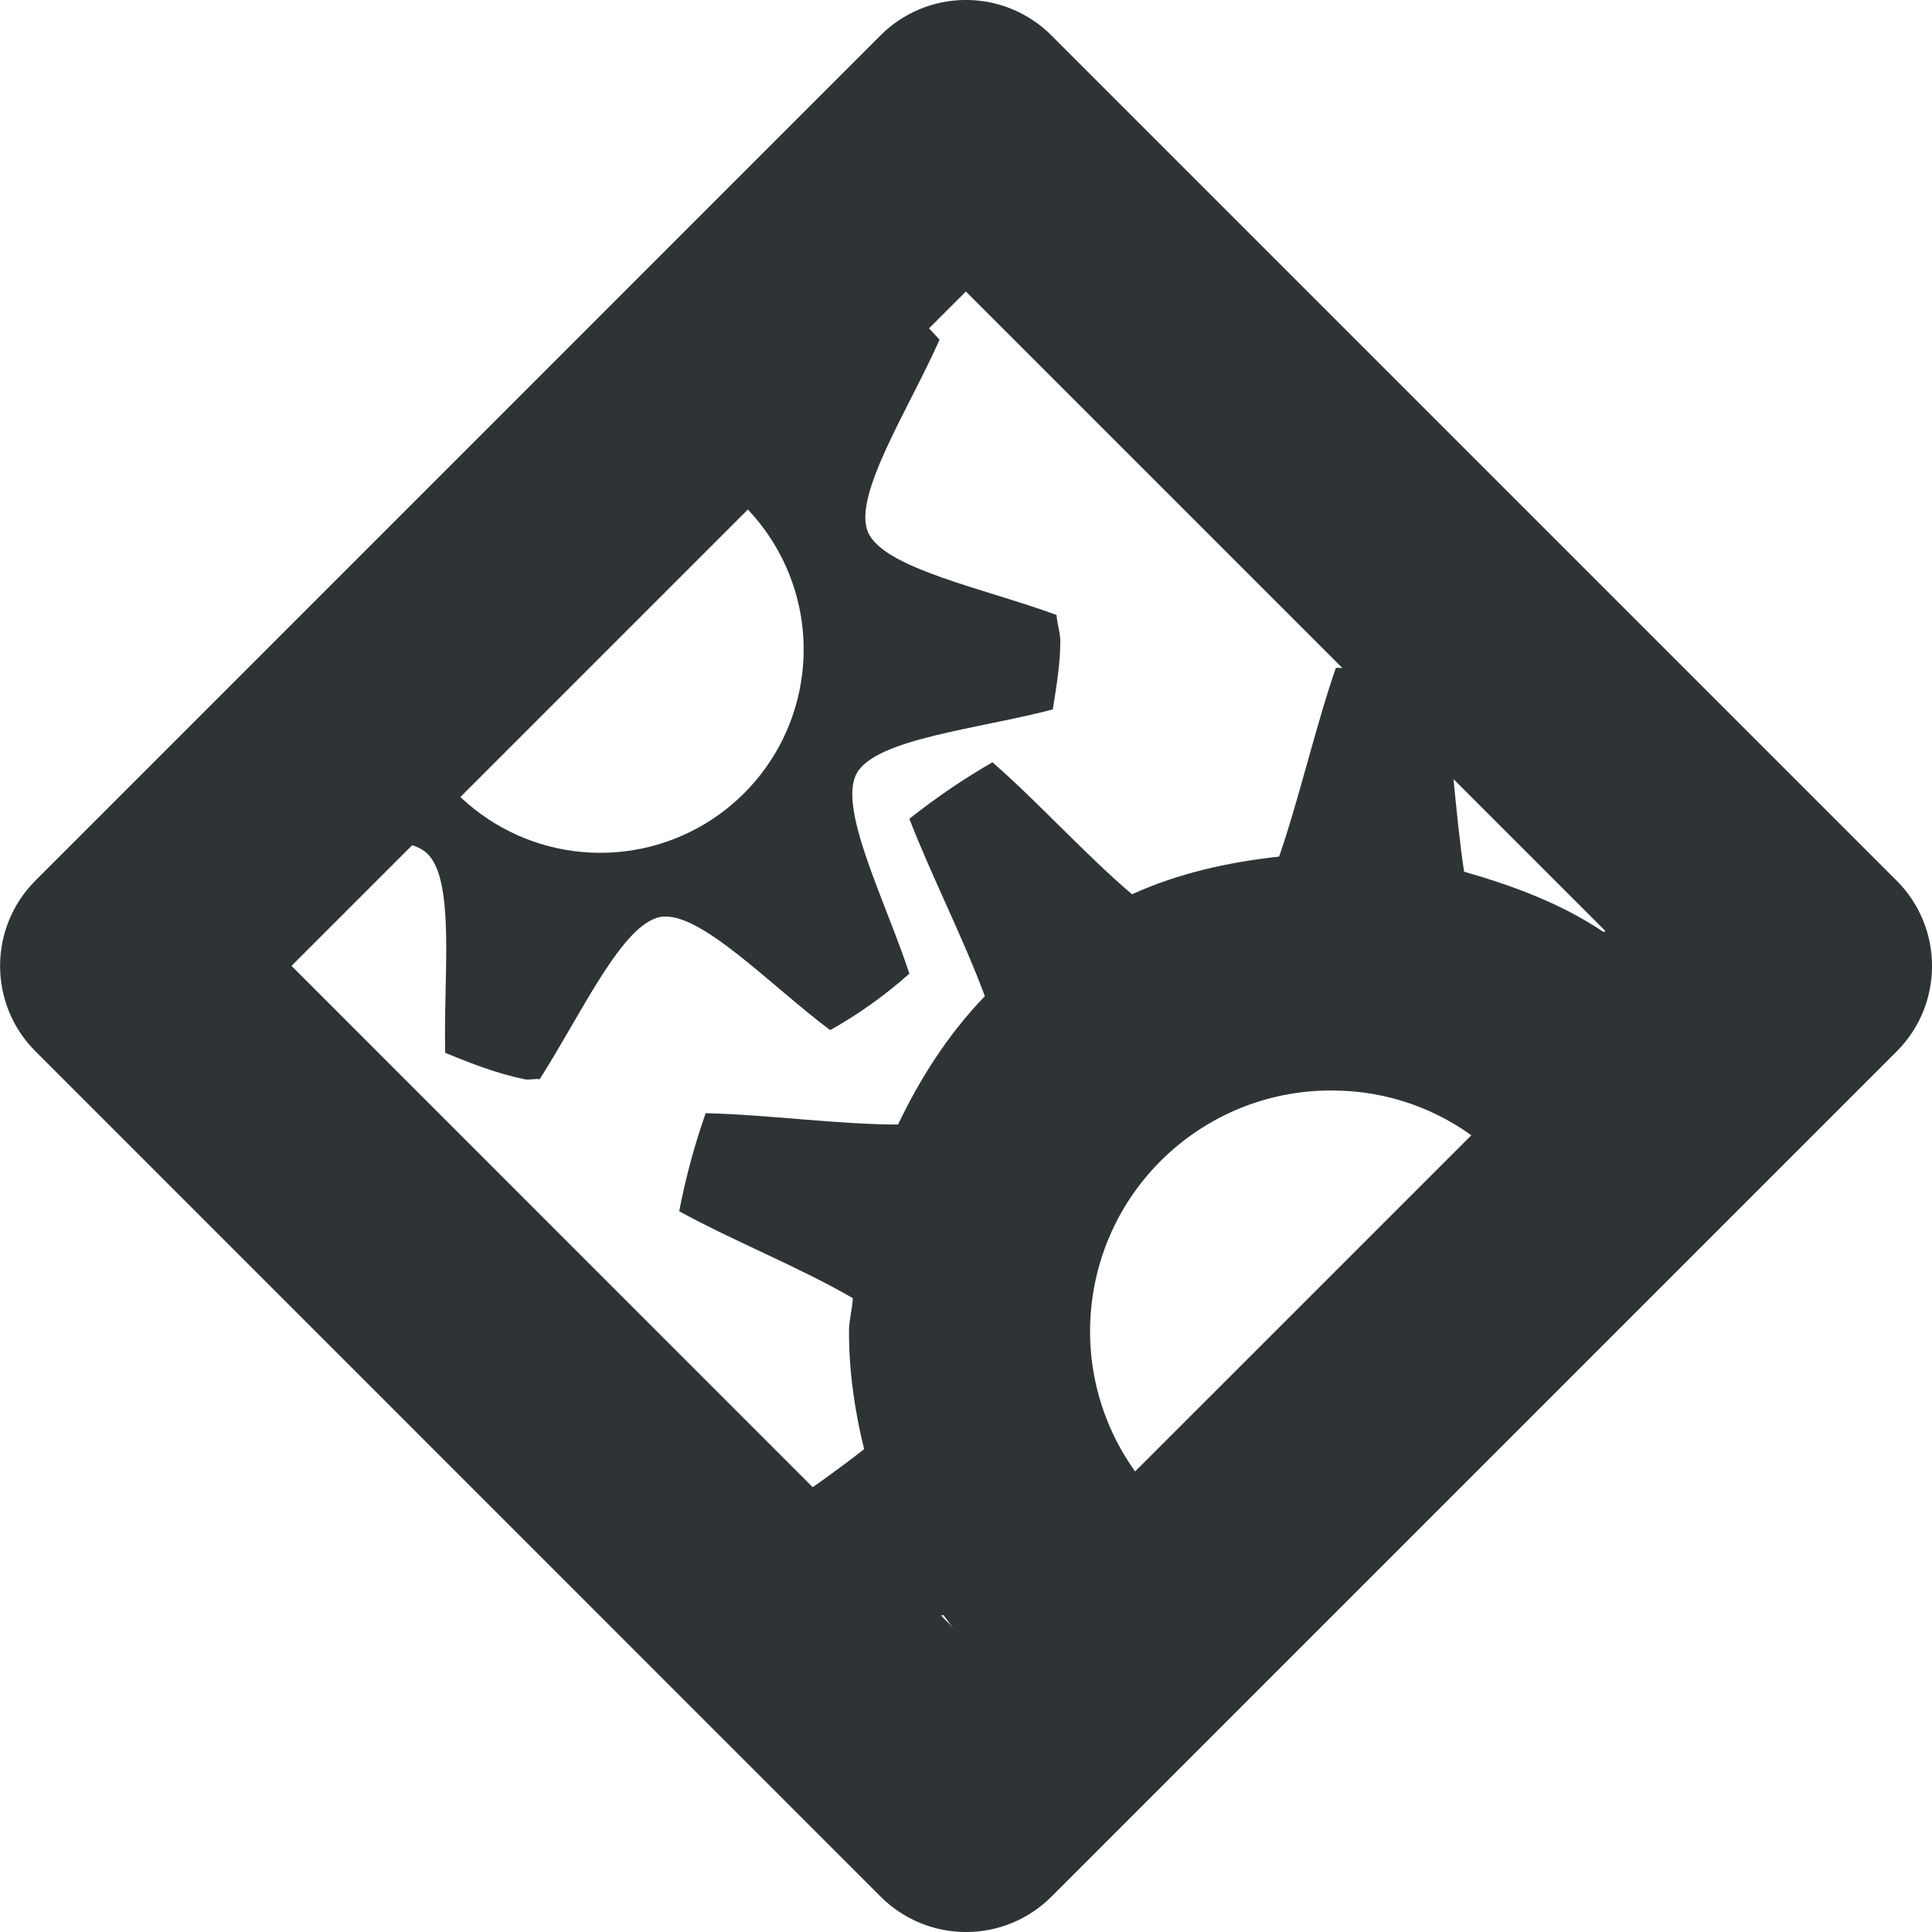
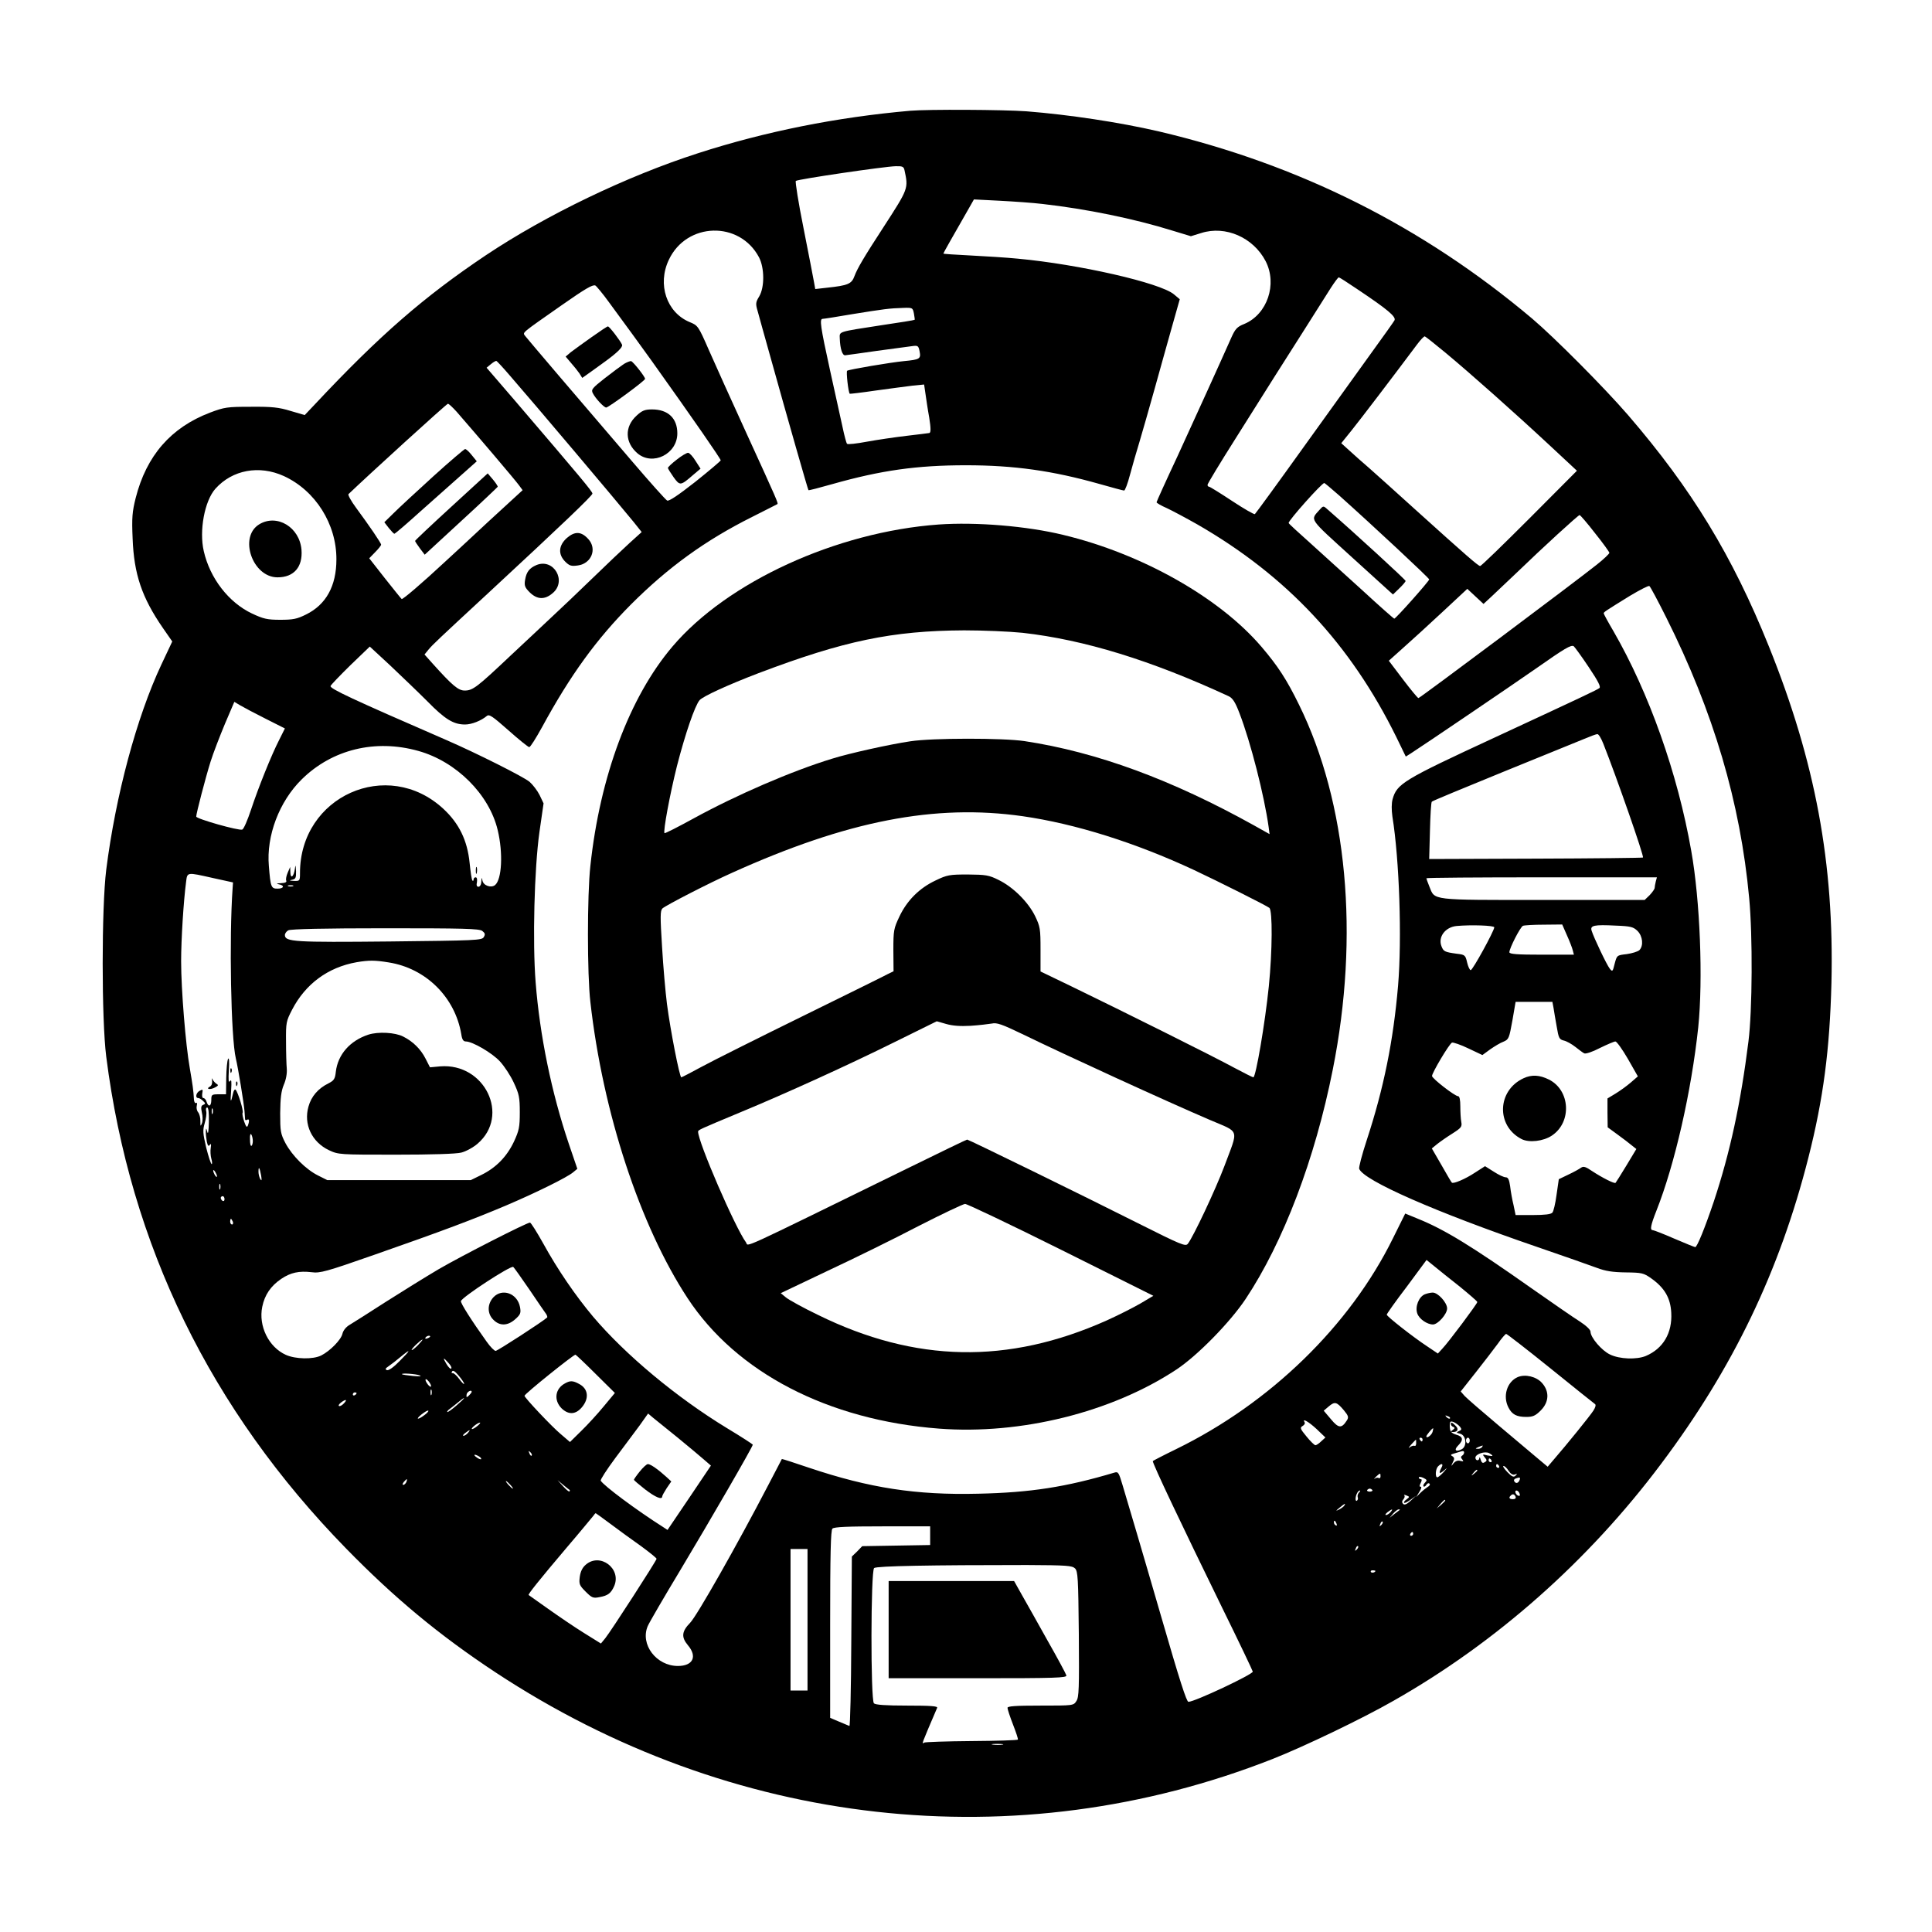
- <svg xmlns="http://www.w3.org/2000/svg" width="16" height="16">
-   <g color="#000" fill="#2e3436">
-     <path d="M7.188 2.281c-.094.056-.192.125-.29.19L5.566 3.803a1.684 1.684 0 11-2.17 2.17L2.332 7.037c.506-.069 1.017-.136 1.2.026.242.214.139 1.031.155 1.656.213.088.427.171.657.219.04.008.085-.007.125 0 .337-.525.683-1.288 1-1.344.322-.057.905.562 1.406.937a3.67 3.67 0 00.656-.468c-.195-.595-.594-1.369-.437-1.657.158-.29 1.019-.37 1.625-.531.028-.183.062-.371.062-.562 0-.075-.027-.146-.031-.22-.587-.217-1.435-.385-1.562-.687-.128-.302.34-1.021.593-1.593a3.722 3.722 0 00-.593-.532zm3.875 3.25c-.165.475-.305 1.086-.47 1.563-.43.047-.84.14-1.218.312-.38-.322-.787-.773-1.156-1.093a5.562 5.562 0 00-.688.468c.177.46.453 1.001.625 1.469-.298.309-.531.67-.719 1.063-.494 0-1.102-.084-1.593-.094a5.68 5.68 0 00-.219.812c.435.24 1.006.468 1.438.72-.006.093-.032.185-.032.28 0 .333.049.66.125.97-.382.304-.898.63-1.28.937.015.044.04.083.058.127l.613.613c.417-.1.868-.223 1.266-.303.248.343.532.626.875.875-.027.135-.068.283-.104.428.174-.063.34-.155.482-.297l1.432-1.432a1.994 1.994 0 01.533-3.918c.919 0 1.684.623 1.918 1.467l1.338-1.338c.06-.06.11-.124.156-.191-.035-.062-.06-.13-.1-.188.096-.152.205-.31.315-.47.017-.348-.1-.7-.37-.971l-.177-.176c-.28.192-.561.387-.83.555-.345-.233-.746-.383-1.156-.5-.077-.507-.107-1.132-.187-1.625a5.44 5.44 0 00-.875-.063zm-9.247.608c-.087.068-.173.138-.254.205l.014.035z" style="marker:none" overflow="visible" />
-     <path d="M8.707.293a1 1 0 00-1.415 0l-6.999 7a1 1 0 000 1.413l7 7.001a1 1 0 001.415 0l7-7a1 1 0 000-1.413zm-.708 2.121l5.587 5.587L8 13.586 2.414 7.999z" style="line-height:normal;font-variant-ligatures:normal;font-variant-position:normal;font-variant-caps:normal;font-variant-numeric:normal;font-variant-alternates:normal;font-feature-settings:normal;text-indent:0;text-align:start;text-decoration-line:none;text-decoration-style:solid;text-decoration-color:#000;text-transform:none;text-orientation:mixed;shape-padding:0;isolation:auto;mix-blend-mode:normal;marker:none" font-weight="400" font-family="sans-serif" overflow="visible" />
+ <svg xmlns="http://www.w3.org/2000/svg" version="1.0" width="1024pt" height="1024pt" viewBox="0 0 1024 1024" preserveAspectRatio="xMidYMid meet">
+   <g transform="translate(0,1024) scale(0.1,-0.1)" fill="#000000" stroke="none">
+     <path d="M4825 9653 c-389 -34 -769 -110 -1125 -225 -379 -122 -806 -328 -1125 -541 -328 -220 -562 -423 -906 -790 l-54 -57 -75 22 c-62 19 -98 23 -210 22 -126 0 -140 -2 -217 -31 -207 -79 -337 -228 -394 -453 -18 -72 -21 -104 -16 -215 7 -188 49 -312 160 -473 l50 -72 -58 -123 c-131 -279 -242 -693 -292 -1087 -25 -203 -25 -792 0 -990 127 -999 553 -1872 1272 -2608 256 -262 492 -458 790 -655 1251 -825 2762 -994 4120 -460 167 66 474 213 640 308 545 309 1034 742 1419 1256 381 507 628 1021 781 1624 79 311 113 571 122 925 15 634 -85 1172 -332 1785 -193 479 -409 834 -746 1225 -128 148 -391 412 -509 512 -582 490 -1236 817 -1980 992 -208 48 -472 88 -699 106 -124 9 -522 11 -616 3z m-31 -315 c21 -98 22 -96 -112 -303 -103 -158 -138 -218 -153 -258 -15 -42 -34 -50 -146 -62 l-62 -7 -7 39 c-4 21 -28 148 -55 283 -27 134 -45 248 -41 251 9 9 472 77 529 78 36 1 43 -2 47 -21z m731 -179 c231 -26 486 -78 688 -141 l99 -30 55 17 c129 41 276 -24 341 -149 63 -122 9 -282 -113 -333 -38 -15 -48 -26 -69 -73 -68 -153 -185 -410 -284 -626 -62 -132 -112 -243 -112 -246 0 -4 24 -18 54 -31 30 -14 103 -53 163 -87 474 -273 811 -634 1054 -1127 l50 -103 27 17 c64 41 539 363 662 449 154 108 186 127 201 119 5 -4 41 -53 79 -110 51 -76 66 -106 57 -112 -13 -10 -85 -44 -557 -263 -484 -224 -516 -244 -539 -326 -6 -22 -6 -56 -1 -92 37 -229 51 -646 30 -897 -25 -292 -76 -544 -166 -818 -25 -76 -43 -145 -40 -152 24 -62 403 -229 946 -415 140 -48 282 -98 314 -110 45 -17 82 -23 152 -24 86 -1 95 -3 135 -31 71 -50 103 -104 107 -183 6 -107 -43 -190 -135 -229 -49 -20 -139 -17 -190 8 -44 21 -103 90 -103 121 0 10 -23 32 -57 54 -32 20 -146 99 -253 174 -319 225 -465 314 -604 370 l-68 28 -65 -131 c-228 -463 -650 -874 -1150 -1118 -68 -33 -123 -62 -123 -63 0 -16 151 -334 369 -780 89 -181 161 -332 161 -336 0 -15 -308 -160 -341 -160 -10 0 -46 111 -144 450 -42 146 -101 346 -130 445 -29 99 -63 213 -75 253 -20 67 -23 73 -43 67 -258 -77 -446 -106 -722 -112 -329 -8 -576 30 -895 137 -79 27 -145 48 -146 47 0 -1 -34 -65 -74 -142 -164 -315 -376 -689 -412 -726 -45 -46 -48 -76 -12 -119 51 -60 27 -110 -53 -110 -114 0 -201 114 -160 211 8 19 86 153 174 299 153 255 383 652 383 663 0 2 -61 42 -136 87 -268 163 -539 389 -711 592 -93 111 -187 248 -263 386 -34 61 -66 112 -71 112 -17 0 -362 -176 -484 -247 -66 -39 -192 -117 -280 -173 -88 -57 -174 -111 -192 -122 -19 -11 -34 -30 -38 -47 -7 -32 -65 -91 -112 -115 -43 -22 -137 -20 -188 3 -91 41 -146 153 -125 255 13 63 45 110 101 148 49 33 94 43 161 35 44 -6 77 3 331 92 364 127 530 190 700 262 162 69 323 149 354 175 l23 19 -45 132 c-92 272 -154 575 -176 856 -17 214 -7 603 20 796 l22 153 -21 44 c-12 24 -36 55 -53 70 -32 27 -281 152 -442 222 -502 218 -617 272 -613 286 2 6 49 55 105 110 l103 99 107 -99 c58 -55 148 -141 198 -191 94 -96 139 -123 200 -123 35 0 85 20 115 45 13 11 30 -1 115 -76 55 -49 105 -89 110 -89 6 0 36 48 68 106 150 276 289 467 471 650 197 197 394 340 642 464 71 36 131 66 134 68 6 4 0 18 -162 372 -79 173 -170 374 -201 445 -56 128 -58 130 -102 148 -122 51 -172 200 -110 330 94 200 375 208 478 13 29 -56 30 -158 1 -207 -19 -31 -20 -39 -8 -79 7 -25 35 -128 64 -230 98 -352 202 -715 205 -718 2 -2 59 13 126 32 258 73 448 100 709 100 255 0 459 -29 707 -99 67 -19 126 -35 131 -35 5 0 19 37 31 83 12 45 35 125 51 177 15 52 52 178 80 280 28 102 70 250 92 329 l41 145 -31 26 c-73 61 -503 159 -827 189 -60 6 -174 13 -252 17 -79 4 -143 8 -143 10 0 3 43 79 137 243 l25 44 137 -7 c75 -4 177 -11 226 -17z m1668 -451 c163 -109 208 -147 198 -166 -5 -9 -57 -82 -115 -162 -58 -80 -220 -306 -361 -502 -141 -197 -260 -360 -264 -363 -5 -2 -59 29 -121 70 -62 41 -117 75 -121 75 -5 0 -9 5 -9 10 0 6 66 115 147 243 80 127 173 275 206 327 33 52 106 167 162 255 56 88 118 186 138 218 20 31 39 57 43 57 3 0 47 -28 97 -62z m-3966 -69 c78 -106 189 -258 228 -313 224 -314 365 -518 365 -526 0 -3 -61 -55 -135 -114 -93 -73 -140 -104 -149 -99 -8 4 -92 98 -186 208 -291 339 -554 648 -567 665 -13 19 -25 9 195 163 123 86 162 109 177 104 5 -2 38 -41 72 -88z m1617 -61 c3 -17 5 -32 4 -33 -2 -2 -82 -15 -178 -29 -233 -36 -220 -32 -219 -70 2 -56 14 -91 29 -89 8 1 83 11 165 23 83 11 166 22 186 25 34 5 37 3 43 -27 8 -40 1 -44 -83 -52 -72 -7 -290 -44 -301 -51 -6 -4 6 -115 14 -122 1 -1 63 6 137 17 74 10 162 22 196 26 l61 6 7 -48 c4 -27 12 -84 20 -127 9 -57 9 -79 1 -82 -6 -1 -60 -8 -121 -15 -60 -7 -155 -21 -210 -31 -54 -10 -102 -16 -106 -11 -3 4 -14 43 -23 87 -10 44 -40 181 -67 304 -51 232 -56 271 -39 271 6 0 77 11 158 25 167 27 197 31 268 33 50 2 52 1 58 -30z m2818 -208 c131 -109 363 -315 550 -489 l146 -136 -251 -252 c-139 -139 -256 -253 -262 -253 -11 1 -72 54 -350 305 -97 88 -204 184 -238 214 -34 29 -81 71 -105 93 l-43 39 54 67 c46 57 228 296 346 454 20 27 39 47 43 45 4 -1 53 -40 110 -87z m-4961 -119 c130 -149 563 -662 657 -777 l43 -54 -63 -57 c-35 -32 -124 -116 -198 -188 -74 -72 -169 -162 -210 -200 -41 -39 -142 -133 -223 -209 -179 -169 -201 -186 -244 -186 -34 0 -65 26 -171 144 l-42 47 22 27 c23 27 45 48 314 297 395 366 554 518 554 529 0 11 -62 85 -412 494 l-149 173 23 19 c13 11 26 18 29 17 3 -1 35 -35 70 -76z m-281 -193 c103 -118 313 -365 330 -389 l20 -27 -183 -168 c-100 -93 -204 -190 -232 -215 -116 -108 -220 -197 -226 -194 -3 2 -43 52 -89 110 l-83 106 32 33 c17 17 31 35 31 39 0 9 -63 101 -133 196 -26 35 -44 68 -40 72 100 96 520 479 527 479 5 0 25 -19 46 -42z m-916 -341 c168 -77 280 -255 279 -442 0 -141 -55 -240 -161 -292 -48 -24 -69 -28 -137 -28 -69 0 -89 5 -149 33 -123 58 -223 186 -256 331 -25 108 4 266 62 331 90 100 232 126 362 67z m5595 -104 c179 -160 476 -437 476 -444 0 -9 -176 -207 -185 -208 -3 0 -79 67 -170 151 -91 83 -216 196 -277 251 -62 55 -113 102 -113 105 0 15 176 212 189 212 2 0 38 -30 80 -67z m1355 -199 c42 -52 76 -100 76 -104 0 -5 -30 -34 -67 -63 -106 -85 -937 -707 -945 -707 -4 0 -41 45 -82 99 l-75 99 77 69 c42 37 136 123 208 190 l131 122 43 -40 43 -40 41 38 c22 21 81 77 131 124 146 141 329 308 337 309 4 0 41 -43 82 -96z m377 -446 c251 -501 393 -981 440 -1488 19 -201 17 -596 -4 -761 -41 -327 -97 -587 -184 -849 -47 -139 -88 -240 -98 -240 -3 0 -53 20 -111 45 -57 25 -109 45 -114 45 -16 0 -11 26 19 102 98 247 186 635 222 973 26 253 10 671 -37 935 -72 411 -224 838 -412 1164 -29 49 -52 92 -52 95 0 7 8 12 139 93 52 31 98 55 103 52 5 -3 45 -78 89 -166z m-7424 -537 l103 -52 -30 -60 c-42 -82 -111 -254 -150 -372 -18 -54 -38 -101 -46 -104 -18 -7 -244 57 -244 69 0 16 49 205 76 291 14 45 49 135 76 200 l50 117 32 -19 c17 -10 77 -42 133 -70z m7091 -133 c69 -174 217 -597 210 -603 -1 -2 -257 -5 -568 -6 l-565 -2 4 149 c2 82 6 152 10 155 3 4 173 74 376 157 204 83 397 162 430 175 33 14 65 26 71 26 7 1 21 -23 32 -51z m-6281 -38 c201 -56 376 -230 421 -420 29 -121 22 -261 -14 -291 -21 -17 -62 -3 -67 24 -4 19 -4 18 -6 -5 0 -16 -7 -28 -15 -28 -9 0 -12 8 -8 25 2 15 0 25 -7 25 -6 0 -11 -5 -11 -12 0 -6 -3 -9 -6 -5 -4 3 -10 46 -15 94 -12 119 -56 209 -139 286 -296 274 -760 67 -760 -340 0 -42 -1 -43 -32 -42 -24 1 -27 3 -10 6 19 4 22 10 21 46 -2 34 -3 36 -6 12 -6 -42 -23 -56 -24 -19 l-1 29 -13 -30 c-7 -16 -11 -35 -8 -42 4 -9 -6 -13 -28 -14 -24 -1 -27 -3 -11 -6 32 -6 27 -23 -7 -23 -34 0 -37 8 -46 120 -14 160 55 342 174 459 161 159 390 215 618 151z m-1087 -674 l105 -23 -2 -29 c-19 -264 -9 -796 17 -904 12 -50 43 -239 46 -280 1 -19 3 -39 3 -43 1 -5 6 -5 11 -2 11 7 13 -6 4 -30 -5 -13 -10 -8 -20 21 -7 21 -11 41 -8 46 6 9 -24 108 -37 122 -4 5 -11 -4 -14 -20 -12 -54 -15 -49 -10 16 3 48 2 61 -6 50 -8 -11 -9 5 -6 59 3 44 1 68 -4 59 -5 -9 -9 -54 -10 -102 l-1 -86 -39 0 c-37 0 -39 -2 -39 -30 0 -34 -15 -40 -25 -10 -3 11 -11 20 -17 20 -6 0 -8 11 -6 25 4 21 3 23 -13 14 -20 -10 -26 -39 -8 -39 6 0 17 -7 25 -15 14 -13 14 -16 1 -21 -11 -4 -13 -13 -7 -41 5 -19 5 -45 0 -57 -7 -18 -8 -16 -8 11 1 18 -5 39 -12 48 -7 8 -10 24 -7 35 3 11 1 18 -4 14 -5 -3 -10 5 -11 18 -3 53 -7 77 -22 166 -22 123 -46 418 -46 567 0 116 13 320 26 418 7 56 1 55 144 23z m7646 -18 c-3 -13 -6 -28 -6 -34 0 -6 -12 -23 -26 -38 l-27 -26 -539 0 c-602 0 -572 -3 -602 71 -9 22 -16 42 -16 44 0 3 275 5 611 5 l611 0 -6 -22z m-7223 -25 c-7 -2 -19 -2 -25 0 -7 3 -2 5 12 5 14 0 19 -2 13 -5z m6367 -218 c-1 -20 -115 -228 -125 -227 -5 0 -14 19 -19 41 -9 39 -12 41 -55 46 -65 9 -70 12 -81 40 -19 49 20 101 80 107 76 7 200 3 200 -7z m385 -42 c14 -31 28 -67 31 -80 l6 -23 -171 0 c-130 0 -171 3 -171 13 0 21 58 134 72 140 7 3 57 6 111 6 l97 1 25 -57z m374 23 c28 -28 33 -79 10 -102 -9 -8 -39 -17 -67 -21 -52 -6 -52 -6 -64 -51 -10 -42 -12 -44 -26 -26 -16 20 -85 165 -96 201 -9 28 12 33 129 27 79 -3 92 -7 114 -28z m-6123 0 c15 -12 17 -18 8 -33 -10 -17 -42 -18 -500 -23 -504 -5 -554 -2 -554 34 0 8 8 20 18 25 11 7 195 11 513 11 416 0 498 -2 515 -14z m-496 -167 c197 -31 352 -184 385 -381 4 -28 11 -38 24 -38 35 0 140 -61 181 -106 23 -25 56 -75 73 -112 28 -60 32 -77 32 -157 0 -80 -4 -97 -31 -156 -38 -80 -95 -138 -172 -176 l-57 -28 -380 0 -380 0 -48 24 c-65 32 -138 105 -174 172 -26 50 -28 63 -28 159 1 79 5 116 19 150 12 27 18 61 16 85 -2 22 -4 87 -4 145 -1 100 1 108 32 168 71 137 190 225 342 252 65 11 97 11 170 -1z m6174 -241 c3 -18 10 -63 17 -100 10 -59 13 -67 37 -73 15 -3 43 -19 62 -34 19 -15 40 -31 47 -34 7 -4 44 8 82 28 39 19 76 35 83 35 7 0 37 -42 66 -92 l53 -93 -38 -33 c-21 -18 -57 -44 -80 -58 l-43 -26 0 -76 1 -77 52 -38 c29 -21 63 -47 76 -58 l24 -19 -53 -88 c-29 -48 -55 -89 -57 -91 -5 -7 -71 27 -123 61 -35 24 -47 28 -60 19 -8 -6 -38 -23 -66 -36 l-52 -25 -12 -83 c-6 -45 -16 -88 -22 -94 -7 -9 -41 -13 -103 -13 l-92 0 -11 53 c-7 28 -15 73 -18 100 -5 35 -11 47 -23 47 -10 0 -38 13 -64 30 l-46 29 -53 -34 c-51 -34 -115 -61 -123 -53 -3 2 -27 44 -55 93 l-51 88 28 23 c15 12 52 38 81 56 47 30 52 36 47 62 -3 16 -5 53 -5 82 0 35 -4 54 -12 54 -17 0 -137 93 -138 107 0 17 92 172 106 177 6 2 46 -11 87 -31 l74 -35 41 30 c23 16 54 35 71 41 28 12 30 18 47 112 l17 99 97 0 98 0 6 -32z m-7127 -605 c-1 -48 -4 -68 -8 -53 -6 22 -7 23 -8 4 -1 -12 2 -36 5 -54 5 -23 9 -28 16 -18 7 9 8 4 5 -16 -3 -16 -1 -42 3 -57 5 -16 5 -29 2 -29 -4 0 -17 39 -29 87 -18 77 -19 92 -8 130 7 24 11 52 8 63 -3 11 -1 20 5 20 7 0 10 -29 9 -77z m20 45 c-3 -7 -5 -2 -5 12 0 14 2 19 5 13 2 -7 2 -19 0 -25z m213 -145 c0 -12 -3 -24 -7 -26 -5 -3 -8 12 -8 34 -1 22 2 33 7 26 4 -6 8 -22 8 -34z m44 -183 c4 -25 3 -31 -4 -20 -5 8 -10 26 -10 39 0 32 6 24 14 -19z m-234 -5 c0 -5 -5 -3 -10 5 -5 8 -10 20 -10 25 0 6 5 3 10 -5 5 -8 10 -19 10 -25z m17 -67 c-3 -7 -5 -2 -5 12 0 14 2 19 5 13 2 -7 2 -19 0 -25z m23 -54 c0 -8 -4 -12 -10 -9 -5 3 -10 10 -10 16 0 5 5 9 10 9 6 0 10 -7 10 -16z m44 -119 c3 -8 1 -15 -4 -15 -6 0 -10 7 -10 15 0 8 2 15 4 15 2 0 6 -7 10 -15z m6504 -345 c50 -41 92 -77 92 -81 0 -9 -154 -215 -186 -248 l-23 -25 -58 39 c-73 48 -213 158 -213 167 0 4 47 71 106 148 l105 142 42 -34 c23 -19 84 -68 135 -108z m-4932 -15 c43 -64 83 -122 89 -130 5 -8 7 -16 5 -18 -24 -22 -263 -177 -273 -177 -7 0 -28 21 -47 48 -81 113 -140 206 -137 216 7 22 263 189 277 181 4 -2 42 -56 86 -120z m5411 -417 c125 -101 231 -186 237 -190 6 -4 2 -18 -9 -35 -18 -28 -142 -181 -208 -257 l-34 -40 -49 41 c-27 23 -121 102 -209 176 -88 74 -170 145 -182 158 l-21 24 79 100 c43 55 96 123 117 152 20 29 41 53 45 53 4 0 110 -82 234 -182z m-5937 168 c0 -2 -7 -7 -16 -10 -8 -3 -12 -2 -9 4 6 10 25 14 25 6z m-65 -46 c-16 -16 -31 -28 -33 -25 -4 4 48 54 57 55 3 0 -8 -13 -24 -30z m-97 -84 c-32 -33 -58 -51 -67 -48 -11 4 -9 9 9 21 13 9 42 31 63 49 57 47 56 39 -5 -22z m1039 -68 l102 -101 -59 -71 c-32 -39 -86 -98 -119 -130 l-60 -59 -49 42 c-47 39 -192 193 -192 203 0 10 258 217 270 218 2 0 51 -46 107 -102z m-779 57 c12 -13 18 -26 13 -29 -4 -3 -15 8 -25 25 -21 35 -17 37 12 4z m82 -109 c0 -6 -12 6 -26 25 -14 19 -30 33 -35 31 -6 -1 -7 3 -3 9 5 8 16 1 35 -22 16 -19 29 -38 29 -43z m-235 44 c12 -5 -1 -6 -35 -3 -30 3 -57 7 -59 9 -9 8 75 2 94 -6z m53 -40 c7 -11 9 -20 4 -20 -4 0 -13 9 -20 20 -7 11 -9 20 -4 20 4 0 13 -9 20 -20z m9 -62 c-3 -7 -5 -2 -5 12 0 14 2 19 5 13 2 -7 2 -19 0 -25z m213 15 c0 -3 -6 -11 -14 -19 -13 -12 -15 -12 -13 4 1 15 27 29 27 15z m-610 -7 c0 -3 -4 -8 -10 -11 -5 -3 -10 -1 -10 4 0 6 5 11 10 11 6 0 10 -2 10 -4z m530 -65 c-25 -22 -47 -37 -49 -35 -3 2 4 11 15 18 10 8 30 23 44 35 45 37 36 21 -10 -18z m-597 11 c-10 -11 -22 -17 -26 -14 -5 2 0 10 10 18 26 20 36 17 16 -4z m5300 -37 c24 -29 26 -37 16 -53 -28 -44 -44 -43 -84 5 l-39 46 27 23 c32 27 42 24 80 -21z m-4873 -25 c-37 -28 -50 -24 -15 4 17 13 32 22 35 19 3 -2 -6 -13 -20 -23z m1341 -119 c57 -47 120 -99 140 -117 l37 -32 -115 -171 -115 -170 -26 17 c-137 87 -312 217 -328 244 -3 5 32 59 78 121 47 62 104 140 129 173 l44 62 26 -22 c14 -11 73 -59 130 -105z m4094 101 c-3 -3 -11 0 -18 7 -9 10 -8 11 6 5 10 -3 15 -9 12 -12z m-707 -56 l47 -45 -22 -20 c-12 -12 -26 -21 -31 -21 -5 0 -27 21 -47 46 -34 41 -36 47 -21 56 9 5 14 13 11 19 -16 25 21 4 63 -35z m761 11 c9 -12 8 -16 -6 -22 -16 -7 -15 -9 6 -14 32 -8 38 -66 9 -82 -31 -17 -44 -5 -20 19 30 30 27 48 -10 58 -23 7 -32 16 -33 34 -2 14 -1 28 2 33 5 9 35 -6 52 -26z m-5210 4 c-13 -11 -26 -17 -28 -15 -5 5 30 33 43 34 4 0 -2 -9 -15 -19z m5064 -30 c-5 -18 -33 -38 -33 -24 0 6 30 43 36 43 1 0 0 -9 -3 -19z m-5113 -6 c-7 -8 -17 -15 -23 -15 -6 0 -2 7 9 15 25 19 30 19 14 0z m5060 -35 c0 -5 -2 -10 -4 -10 -3 0 -8 5 -11 10 -3 6 -1 10 4 10 6 0 11 -4 11 -10z m250 -5 c0 -8 -4 -15 -10 -15 -5 0 -10 7 -10 15 0 8 5 15 10 15 6 0 10 -7 10 -15z m-284 -14 c0 -11 -4 -17 -9 -14 -4 2 -16 -1 -25 -8 -9 -8 -6 -1 7 14 14 15 25 27 26 27 0 0 1 -9 1 -19z m349 -21 c-3 -5 -14 -10 -23 -9 -14 0 -13 2 3 9 27 11 27 11 20 0z m-5037 -45 c-3 -3 -9 2 -12 12 -6 14 -5 15 5 6 7 -7 10 -15 7 -18z m4942 16 c0 -6 -5 -13 -10 -16 -8 -5 -8 -11 0 -20 9 -11 7 -12 -10 -8 -13 4 -26 -1 -36 -13 -14 -18 -14 -17 -4 5 10 18 9 25 -1 32 -11 6 -11 9 1 13 8 2 22 7 30 9 24 8 30 8 30 -2z m150 -17 c0 -2 -12 -1 -27 2 -26 7 -27 6 -14 -10 13 -15 13 -19 0 -26 -10 -7 -16 -3 -21 13 -3 12 -6 16 -7 10 -1 -18 -21 -16 -21 1 0 19 50 36 73 24 9 -5 17 -11 17 -14z m-5370 -4 c8 -5 12 -11 10 -14 -3 -2 -14 2 -24 10 -22 15 -10 19 14 4z m5365 -20 c3 -5 1 -10 -4 -10 -6 0 -11 5 -11 10 0 6 2 10 4 10 3 0 8 -4 11 -10z m-265 -39 c-16 -31 -12 -36 13 -15 20 17 20 16 -2 -9 -14 -15 -28 -27 -33 -27 -12 0 -10 44 4 58 19 19 30 14 18 -7z m305 9 c3 -5 1 -10 -4 -10 -6 0 -11 5 -11 10 0 6 2 10 4 10 3 0 8 -4 11 -10z m51 -26 c11 -16 23 -23 33 -19 13 5 14 4 4 -6 -10 -10 -19 -7 -44 19 -17 18 -26 32 -20 32 6 0 18 -11 27 -26z m-166 2 c0 -2 -8 -10 -17 -17 -16 -13 -17 -12 -4 4 13 16 21 21 21 13z m-513 -31 c0 -8 -4 -12 -9 -9 -5 3 -15 2 -21 -3 -7 -4 -4 0 6 10 23 21 24 21 24 2z m236 -33 c-8 -8 -11 -17 -8 -20 3 -4 10 0 15 8 5 8 12 11 17 6 4 -4 0 -12 -10 -17 -9 -6 -27 -20 -39 -32 l-22 -22 17 28 c10 15 13 27 7 27 -8 0 -7 6 0 20 7 14 7 20 0 20 -5 0 -10 4 -10 9 0 5 11 4 24 -2 20 -10 21 -13 9 -25z m501 13 c-7 -17 -20 -20 -28 -6 -4 5 0 12 6 14 23 9 28 7 22 -8z m-5900 -10 c-4 -8 -11 -15 -16 -15 -6 0 -5 6 2 15 7 8 14 15 16 15 2 0 1 -7 -2 -15z m551 -15 c10 -11 16 -20 13 -20 -3 0 -13 9 -23 20 -10 11 -16 20 -13 20 3 0 13 -9 23 -20z m314 -27 c2 -2 2 -5 -1 -8 -2 -3 -18 10 -34 28 l-29 32 30 -25 c17 -14 32 -26 34 -27z m4255 -1 c2 -4 -4 -8 -14 -8 -10 0 -16 4 -14 8 3 4 9 8 14 8 5 0 11 -4 14 -8z m-71 -13 c-6 -6 -9 -17 -7 -24 3 -7 1 -15 -4 -19 -5 -3 -8 3 -7 12 1 20 13 42 23 42 3 0 1 -5 -5 -11z m851 -5 c4 -10 1 -14 -6 -12 -15 5 -23 28 -10 28 5 0 13 -7 16 -16z m-599 -31 c-10 -7 -16 -15 -13 -18 3 -3 18 4 34 16 l29 21 -29 -27 c-20 -18 -32 -23 -39 -16 -7 7 -7 15 1 24 7 8 9 17 5 21 -4 4 1 4 11 0 18 -7 18 -8 1 -21z m578 14 c3 -8 -3 -13 -14 -13 -19 0 -24 8 -12 19 10 11 20 8 26 -6z m-373 -20 c0 -2 -10 -12 -22 -23 l-23 -19 19 23 c18 21 26 27 26 19z m-535 -27 c-3 -5 -16 -15 -28 -21 -19 -9 -19 -8 3 10 28 23 34 26 25 11z m245 -35 c-7 -8 -18 -15 -24 -15 -6 0 -2 7 8 15 25 19 32 19 16 0z m49 12 c-2 -1 -15 -11 -29 -22 l-25 -20 19 23 c11 12 24 22 29 22 6 0 8 -1 6 -3z m-4182 -75 c43 -32 115 -85 161 -117 45 -33 82 -63 82 -67 0 -9 -242 -384 -272 -421 l-23 -28 -90 56 c-50 31 -135 89 -190 128 -55 39 -102 72 -103 73 -5 3 53 76 203 253 72 84 134 160 140 167 5 8 11 14 12 14 1 0 37 -26 80 -58z m3847 2 c3 -8 2 -12 -4 -9 -6 3 -10 10 -10 16 0 14 7 11 14 -7z m237 -7 c-10 -9 -11 -8 -5 6 3 10 9 15 12 12 3 -3 0 -11 -7 -18z m-2391 -56 l0 -50 -180 -3 -180 -3 -27 -28 -28 -27 -3 -451 c-1 -248 -6 -449 -10 -447 -4 2 -29 12 -55 23 l-47 20 0 496 c0 372 3 498 12 507 9 9 82 12 265 12 l253 0 0 -49z m2560 9 c0 -5 -5 -10 -11 -10 -5 0 -7 5 -4 10 3 6 8 10 11 10 2 0 4 -4 4 -10z m-299 -83 c-10 -9 -11 -8 -5 6 3 10 9 15 12 12 3 -3 0 -11 -7 -18z m-2911 -372 l0 -375 -45 0 -45 0 0 375 0 375 45 0 45 0 0 -375z m1418 272 c15 -16 17 -49 20 -349 2 -286 1 -334 -13 -354 -15 -24 -17 -24 -190 -24 -133 0 -175 -3 -175 -12 0 -7 13 -47 29 -88 16 -41 28 -77 26 -80 -2 -4 -113 -7 -246 -8 -132 -1 -245 -5 -250 -8 -15 -9 -18 -17 68 184 4 9 -31 12 -159 12 -114 0 -168 4 -176 12 -18 18 -17 701 1 717 14 11 300 16 810 16 212 -1 239 -3 255 -18z m1592 -13 c0 -8 -19 -13 -24 -6 -3 5 1 9 9 9 8 0 15 -2 15 -3z m-1977 -921 c-13 -2 -35 -2 -50 0 -16 2 -5 4 22 4 28 0 40 -2 28 -4z" />
+     <path d="M4975 7460 c-541 -39 -1120 -304 -1411 -647 -227 -267 -384 -687 -435 -1163 -17 -154 -17 -575 0 -720 66 -587 263 -1186 515 -1570 259 -395 745 -647 1333 -692 433 -33 914 86 1258 313 112 74 285 251 367 374 200 301 368 742 462 1216 142 711 77 1414 -179 1934 -65 133 -112 205 -199 307 -223 261 -634 493 -1051 593 -193 47 -462 69 -660 55z m445 -574 c328 -37 681 -146 1092 -336 21 -10 35 -31 57 -89 60 -155 132 -439 155 -604 l5 -38 -82 46 c-435 242 -833 389 -1217 447 -114 17 -488 17 -605 -1 -109 -16 -325 -64 -414 -92 -213 -65 -507 -192 -735 -317 -82 -45 -151 -80 -154 -78 -8 9 28 204 66 356 44 171 95 320 120 349 19 21 150 81 312 143 454 172 709 225 1090 227 102 0 241 -6 310 -13z m0 -972 c279 -40 597 -140 908 -285 130 -61 385 -189 400 -201 17 -15 16 -227 -3 -416 -20 -196 -69 -482 -82 -482 -4 0 -49 23 -102 51 -106 58 -596 302 -856 428 l-170 82 0 117 c0 109 -2 121 -29 177 -37 75 -117 154 -193 191 -52 26 -68 28 -163 29 -97 0 -110 -2 -172 -32 -85 -40 -151 -106 -191 -191 -30 -63 -32 -74 -32 -178 l1 -112 -31 -15 c-16 -9 -221 -110 -455 -225 -234 -115 -472 -234 -529 -265 -57 -31 -107 -57 -110 -57 -9 0 -58 250 -76 389 -8 63 -20 199 -26 303 -10 160 -10 191 2 203 17 16 248 135 369 189 611 276 1075 366 1540 300z m-276 -1111 c45 3 95 9 113 12 26 6 54 -4 160 -55 230 -112 767 -358 996 -456 161 -69 152 -42 76 -246 -47 -124 -163 -371 -193 -410 -12 -16 -34 -7 -267 110 -280 141 -895 442 -903 442 -3 0 -148 -70 -323 -156 -913 -447 -833 -411 -849 -389 -58 79 -254 532 -254 587 0 9 7 12 225 103 239 99 571 250 815 371 l225 111 49 -14 c34 -10 75 -13 130 -10z m480 -1187 l489 -244 -69 -41 c-38 -22 -119 -63 -179 -90 -522 -233 -1014 -224 -1530 30 -77 37 -153 79 -169 92 l-28 23 248 118 c137 64 353 170 479 236 127 65 239 118 250 119 11 0 240 -109 509 -243z" />
+     <path d="M3134 8452 c-44 -31 -93 -67 -109 -79 l-27 -23 28 -33 c16 -18 36 -43 45 -56 l15 -24 48 34 c26 19 60 43 76 55 63 46 92 75 87 87 -9 21 -67 97 -75 97 -4 0 -43 -26 -88 -58z" />
+     <path d="M3307 8311 c-15 -10 -61 -44 -102 -76 -66 -52 -73 -60 -63 -79 14 -28 59 -76 71 -76 12 0 206 142 206 152 1 10 -63 91 -74 94 -5 1 -23 -6 -38 -15z" />
+     <path d="M3374 8037 c-65 -59 -62 -143 5 -200 81 -68 211 -3 211 106 0 80 -49 127 -134 127 -38 0 -53 -6 -82 -33z" />
+     <path d="M3587 7804 c-26 -20 -47 -40 -47 -44 0 -4 14 -26 30 -49 34 -47 37 -46 104 12 l39 33 -27 42 c-14 23 -32 42 -39 42 -8 0 -35 -16 -60 -36z" />
+     <path d="M3005 7389 c-45 -40 -48 -87 -9 -126 22 -22 32 -25 67 -20 72 10 103 88 55 140 -37 41 -71 42 -113 6z" />
+     <path d="M2843 7245 c-37 -16 -53 -36 -60 -79 -5 -30 -1 -40 25 -66 39 -38 79 -40 121 -4 77 64 6 187 -86 149z" />
+     <path d="M2295 7714 c-88 -80 -182 -167 -209 -194 l-49 -48 24 -31 c13 -16 26 -30 29 -30 3 -1 66 53 140 120 74 66 171 152 216 192 l81 72 -26 32 c-14 18 -30 33 -36 33 -5 -1 -82 -66 -170 -146z" />
+     <path d="M2393 7555 c-106 -97 -193 -179 -193 -182 0 -3 12 -21 26 -40 l25 -33 192 177 c106 97 193 180 195 183 1 3 -10 20 -25 38 l-28 33 -192 -176z" />
+     <path d="M1374 7461 c-110 -67 -36 -281 97 -281 87 0 134 55 127 146 -10 120 -130 192 -224 135z" />
+     <path d="M6994 7538 c-50 -57 -61 -40 172 -252 l217 -197 33 32 c19 18 34 36 34 40 0 6 -260 245 -416 381 -20 18 -21 17 -40 -4z" />
+     <path d="M2522 5625 c0 -16 2 -22 5 -12 2 9 2 23 0 30 -3 6 -5 -1 -5 -18z" />
+     <path d="M1221 4564 c0 -11 3 -14 6 -6 3 7 2 16 -1 19 -3 4 -6 -2 -5 -13z" />
+     <path d="M1124 4512 c2 -13 -2 -26 -11 -31 -25 -13 0 -19 26 -5 19 10 20 13 8 20 -8 5 -17 16 -21 24 -3 8 -4 5 -2 -8z" />
+     <path d="M1251 4494 c0 -11 3 -14 6 -6 3 7 2 16 -1 19 -3 4 -6 -2 -5 -13z" />
+     <path d="M1952 4756 c-97 -32 -161 -105 -172 -196 -4 -39 -10 -47 -39 -62 -55 -27 -91 -69 -106 -123 -27 -94 18 -188 108 -231 51 -24 56 -24 355 -24 188 0 320 4 347 11 24 6 63 27 86 47 174 149 38 429 -198 410 l-54 -5 -24 47 c-25 49 -66 90 -118 116 -42 22 -133 27 -185 10z" />
+     <path d="M8075 4525 c-140 -65 -146 -252 -11 -322 40 -21 116 -12 161 18 107 71 98 240 -15 297 -50 25 -92 27 -135 7z" />
+     <path d="M7552 3380 c-32 -13 -53 -66 -40 -102 10 -29 52 -58 83 -58 26 0 75 55 75 85 0 31 -49 85 -77 84 -10 0 -28 -4 -41 -9z" />
+     <path d="M2615 3364 c-33 -36 -33 -87 0 -119 33 -34 76 -33 116 3 28 25 31 33 25 65 -14 72 -94 101 -141 51z" />
+     <path d="M8044 2941 c-57 -25 -80 -101 -49 -161 19 -37 43 -50 95 -50 34 0 48 6 76 34 45 45 47 101 7 146 -30 34 -89 48 -129 31z" />
+     <path d="M2995 2908 c-53 -28 -61 -89 -19 -132 37 -36 75 -34 108 5 40 47 34 99 -15 124 -33 18 -47 18 -74 3z" />
+     <path d="M3391 2441 c-17 -21 -31 -41 -31 -44 0 -3 27 -26 59 -51 56 -43 91 -57 91 -37 0 4 11 24 24 44 l24 35 -26 24 c-44 40 -84 68 -98 68 -7 0 -26 -18 -43 -39z" />
+     <path d="M7690 2691 c0 -5 6 -12 13 -14 9 -4 8 -8 -3 -16 -13 -9 -13 -11 2 -11 25 0 31 16 12 34 -18 18 -24 20 -24 7z" />
+     <path d="M3105 1947 c-18 -15 -28 -36 -32 -64 -5 -39 -2 -46 31 -79 33 -33 40 -36 74 -29 45 8 61 21 78 60 38 92 -76 177 -151 112z" />
+     <path d="M4710 1603 l0 -258 473 0 c414 0 472 2 469 15 -2 8 -47 92 -100 185 -52 94 -114 203 -136 242 l-41 73 -332 0 -333 0 0 -257z" />
  </g>
</svg>
